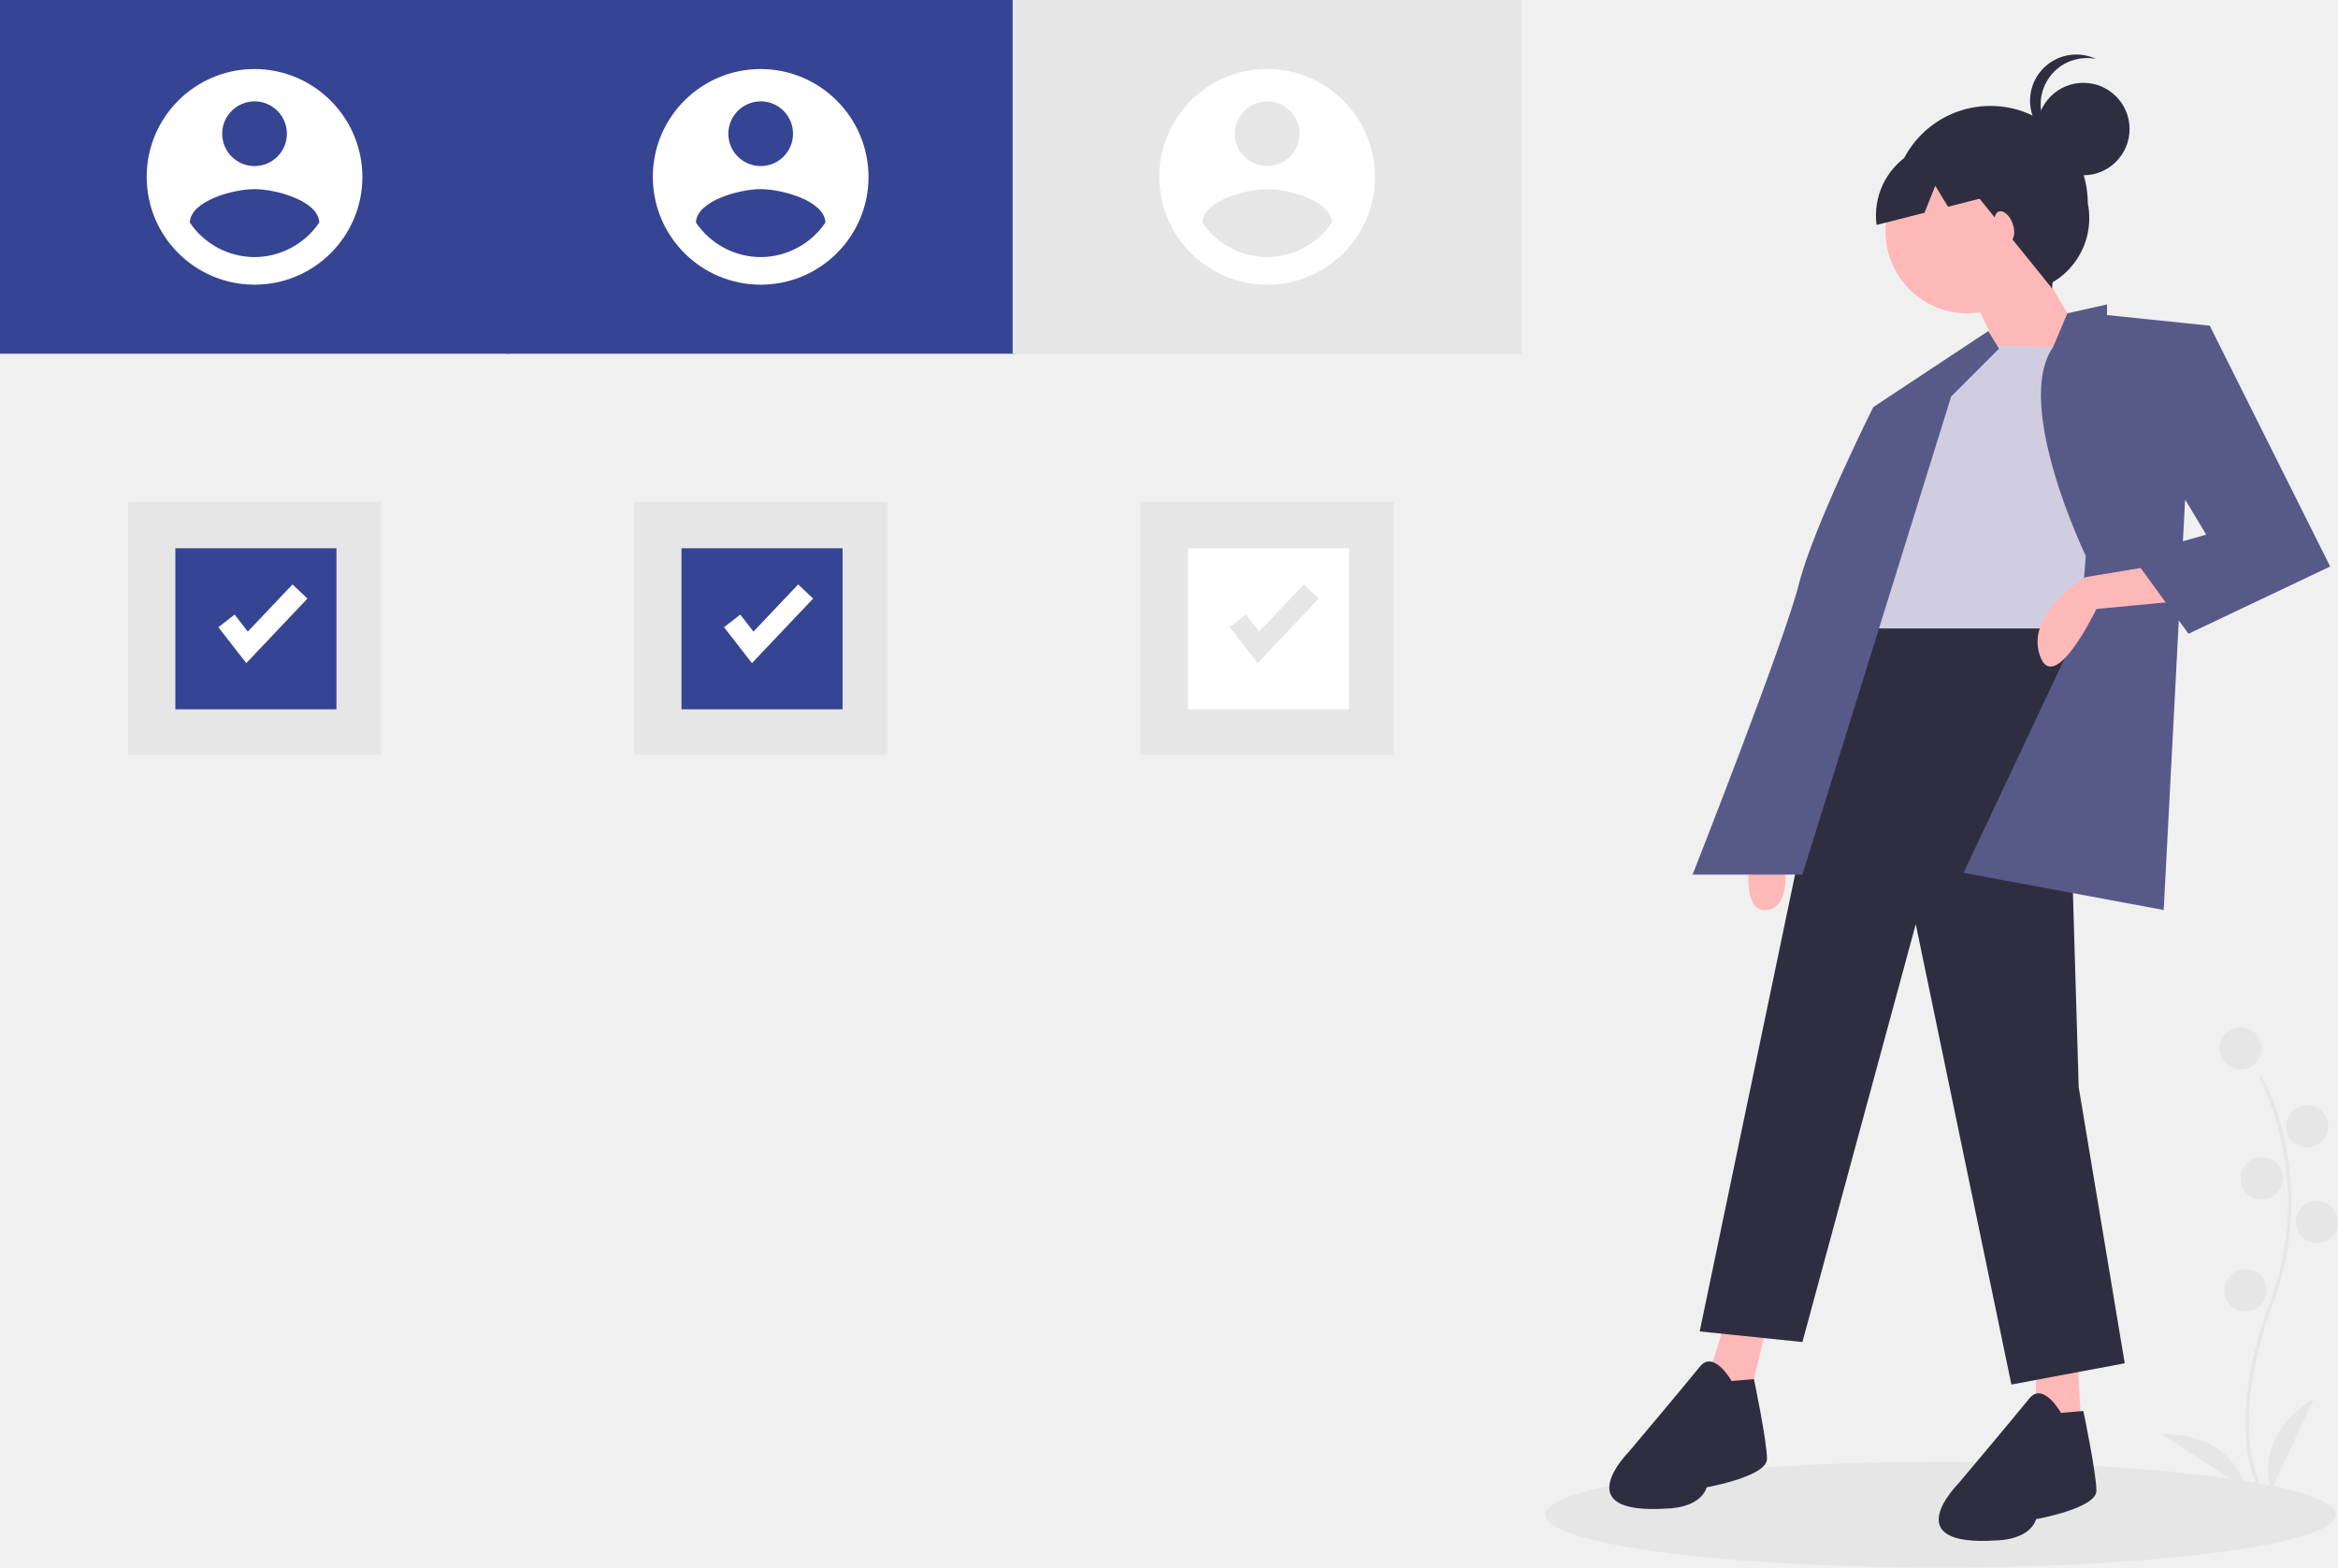
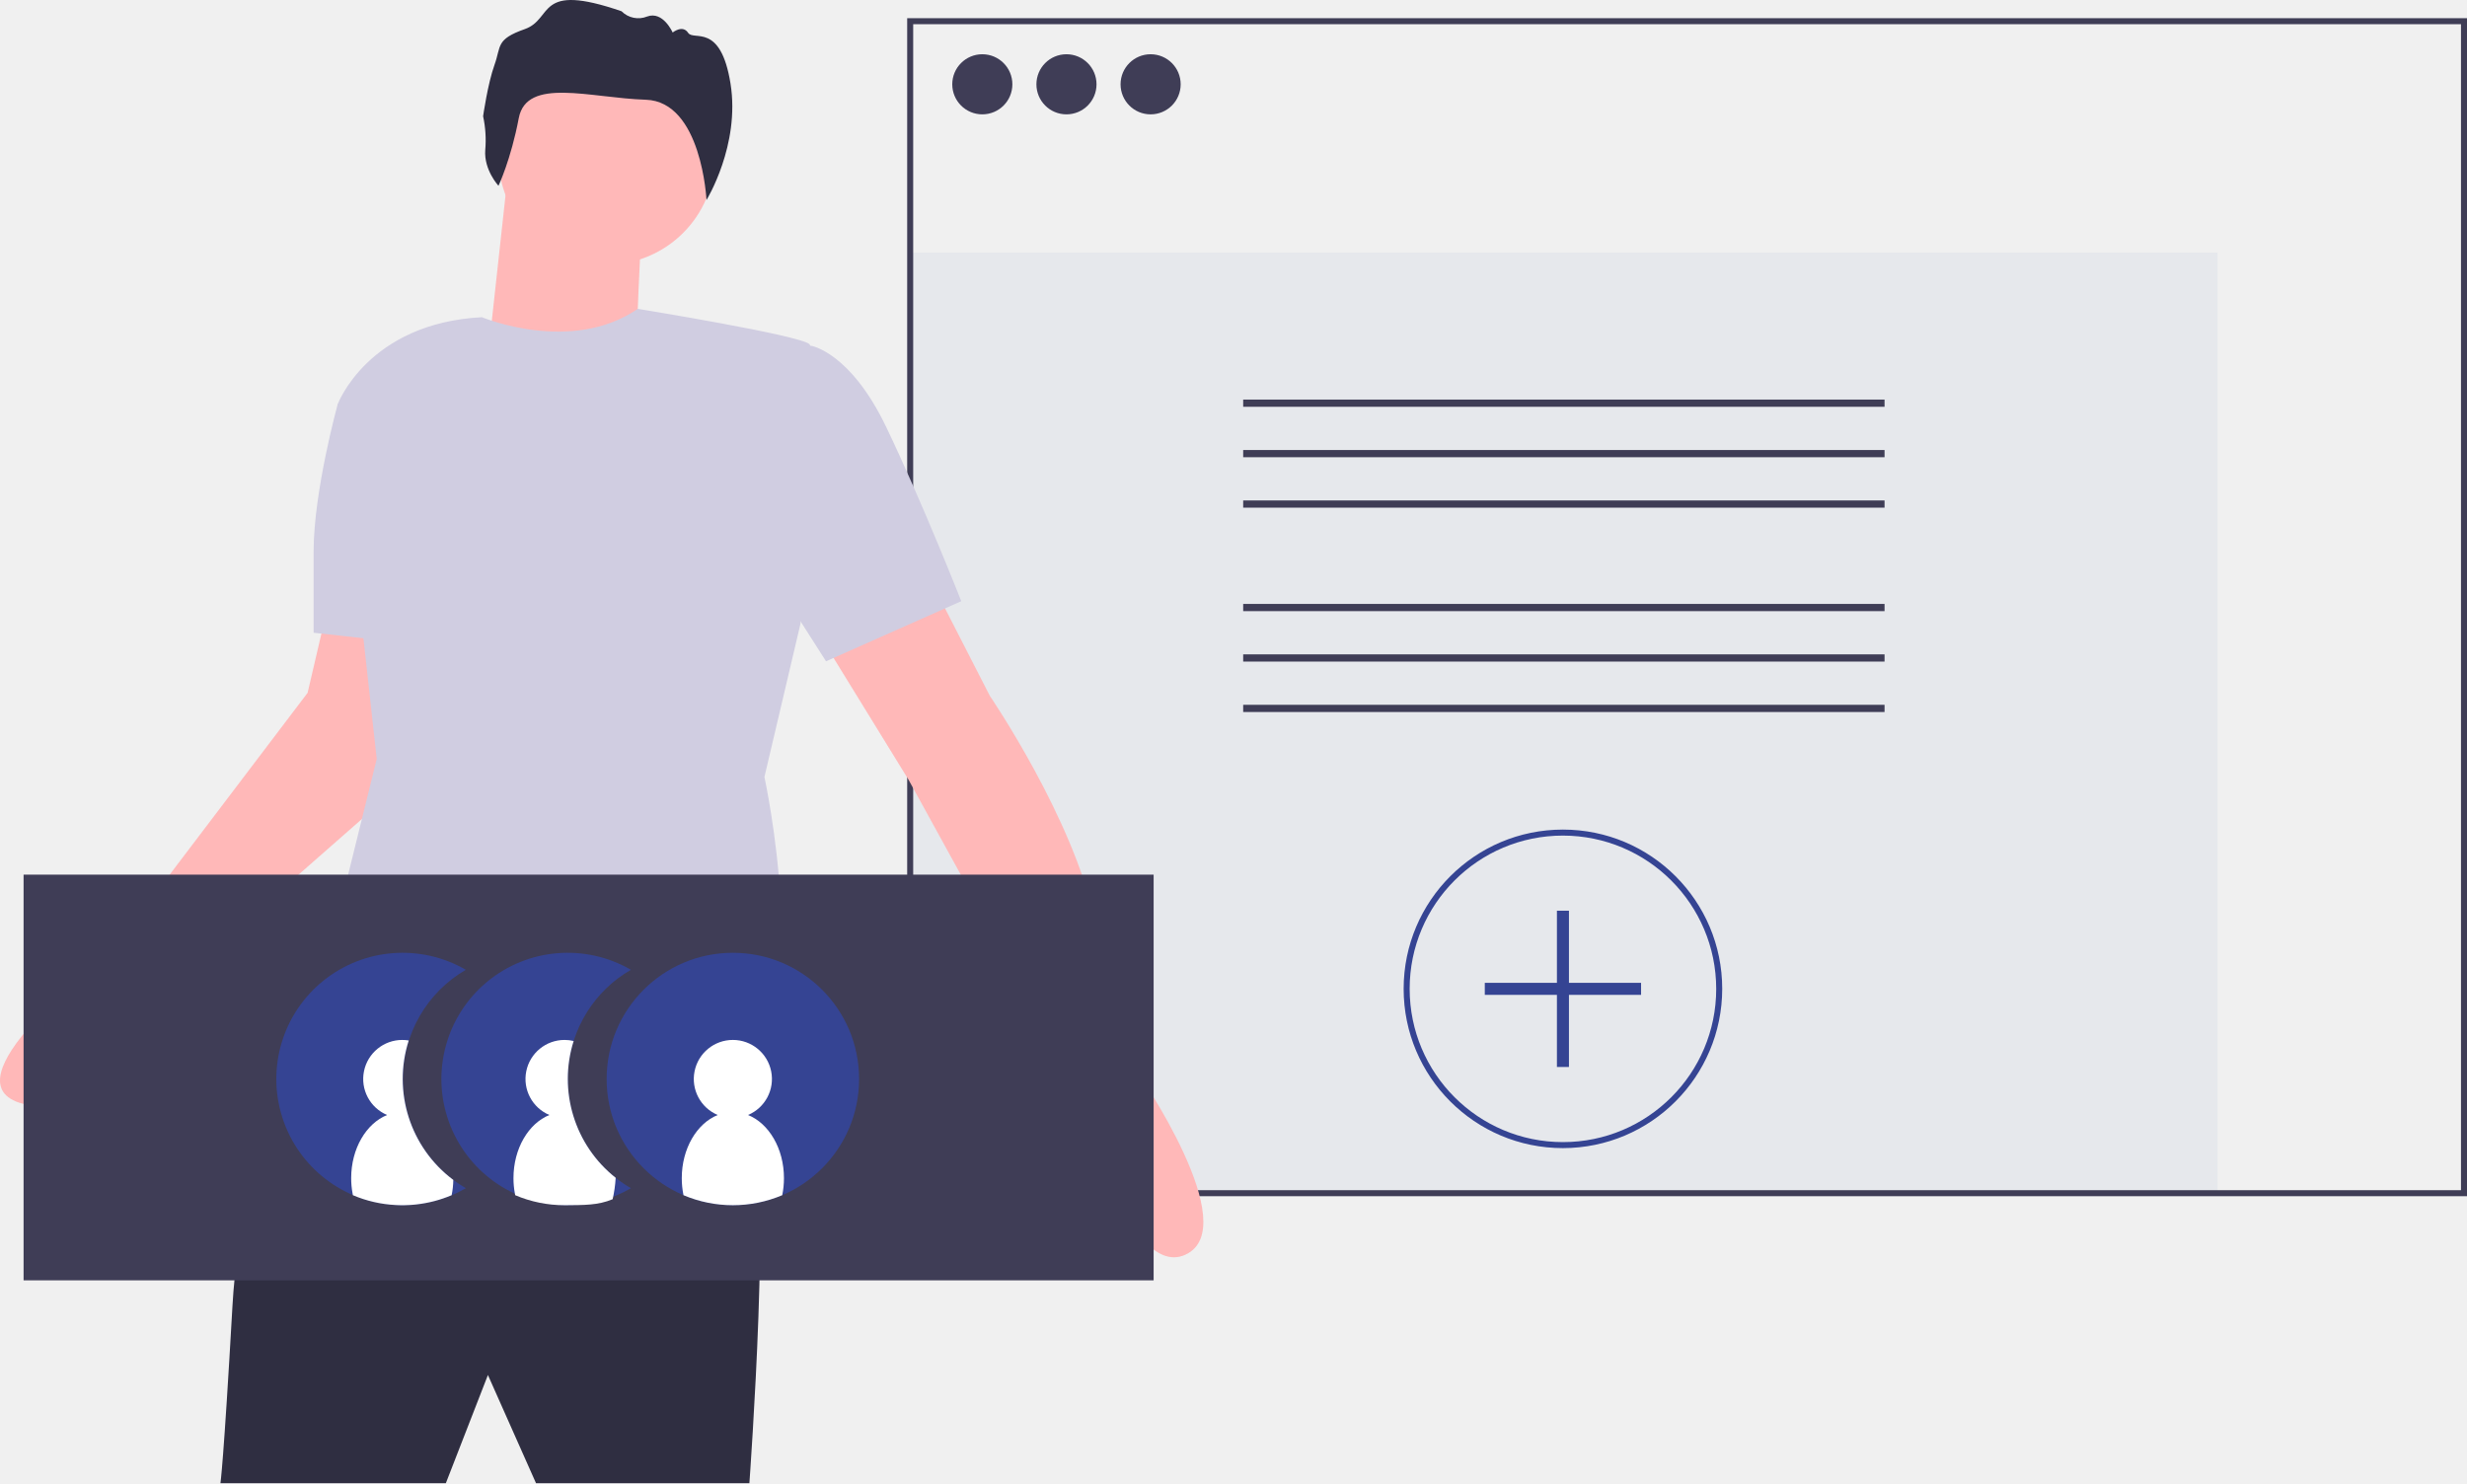
- <svg xmlns="http://www.w3.org/2000/svg" id="f00c0d3c-9629-45bc-9464-54ea79fd6c50" data-name="Layer 1" width="795.25" height="533.327" viewBox="0 0 795.25 533.327">
-   <path d="M970.658,689.918c-.127-.207-3.114-5.194-4.149-15.551-.95-9.501-.339-25.517,7.967-47.857,15.735-42.322-3.626-76.47-3.824-76.81l.955-.554a84.767,84.767,0,0,1,7.997,22.656,98.841,98.841,0,0,1-4.094,55.093c-15.708,42.25-4.03,62.25-3.91,62.448Z" transform="translate(-202.375 -183.3364)" fill="#e6e6e6" />
-   <circle cx="762.13" cy="356.703" r="7.176" fill="#e6e6e6" />
-   <circle cx="784.762" cy="383.199" r="7.176" fill="#e6e6e6" />
-   <circle cx="769.306" cy="400.863" r="7.176" fill="#e6e6e6" />
-   <circle cx="788.074" cy="415.767" r="7.176" fill="#e6e6e6" />
-   <circle cx="763.786" cy="438.951" r="7.176" fill="#e6e6e6" />
-   <path d="M974.993,690.182s-7.176-17.664,14.352-30.912Z" transform="translate(-202.375 -183.3364)" fill="#e6e6e6" />
-   <path d="M966.168,689.862S962.902,671.078,937.625,671.239Z" transform="translate(-202.375 -183.3364)" fill="#e6e6e6" />
-   <ellipse cx="660.061" cy="515.327" rx="134.439" ry="18" fill="#e6e6e6" />
-   <path d="M877.843,285.304l9.841-2.412A25.342,25.342,0,0,0,912.518,252.499v0a33.125,33.125,0,0,0-33.125-33.125h-0A33.125,33.125,0,0,0,846.269,252.499v0A26.323,26.323,0,0,0,877.843,285.304Z" transform="translate(-202.375 -183.3364)" fill="#2f2e41" />
-   <polygon points="691.986 87.309 707.046 113.212 702.829 125.863 681.143 122.248 670.299 99.357 691.986 87.309" fill="#ffb8b8" />
-   <circle cx="708.638" cy="43.903" r="15.722" fill="#2f2e41" />
-   <path d="M896.496,218.806a15.715,15.715,0,0,1,18.797-15.417,15.715,15.715,0,1,0-9.764,29.629A15.709,15.709,0,0,1,896.496,218.806Z" transform="translate(-202.375 -183.3364)" fill="#2f2e41" />
-   <path d="M797.375,477.268s-2.41,16.867,6.024,15.662,6.024-15.662,6.024-15.662Z" transform="translate(-202.375 -183.3364)" fill="#ffb8b8" />
-   <polygon points="586.566 450.555 580.542 469.832 595 475.856 601.024 450.555 586.566 450.555" fill="#ffb8b8" />
-   <polygon points="692.588 463.143 692.356 483.338 707.935 484.954 706.436 458.99 692.588 463.143" fill="#ffb8b8" />
-   <polygon points="629.939 204.777 702.226 207.186 707.046 369.834 722.708 463.808 684.155 471.037 651.625 314.413 613.072 456.579 578.132 452.965 629.939 204.777" fill="#2f2e41" />
-   <path d="M791.351,653.168s-6.024-10.843-10.843-4.819-24.096,28.915-24.096,28.915-21.686,21.686,13.253,19.277c0,0,10.843,0,13.253-7.229,0,0,20.482-3.614,20.482-9.638s-4.438-27.143-4.438-27.143Z" transform="translate(-202.375 -183.3364)" fill="#2f2e41" />
-   <path d="M903.397,664.012s-6.024-10.843-10.843-4.819-24.096,28.915-24.096,28.915-21.686,21.686,13.253,19.277c0,0,10.843,0,13.253-7.229,0,0,20.482-3.614,20.482-9.638s-4.438-27.143-4.438-27.143Z" transform="translate(-202.375 -183.3364)" fill="#2f2e41" />
-   <circle cx="669.095" cy="78.876" r="27.71" fill="#ffb8b8" />
-   <path d="M916.047,301.97l-43.373-1.205-25.301,28.915s-22.891,22.891-12.048,39.758v27.71h69.878l18.072-46.987Z" transform="translate(-202.375 -183.3364)" fill="#d0cde1" />
-   <path d="M911.83,372.451s-24.76-51.457-11.175-70.908l4.913-11.62,13.491-3.012v3.614l34.939,3.614-8.434,60.24-7.229,138.552-68.071-12.65,39.758-84.336Z" transform="translate(-202.375 -183.3364)" fill="#575a89" />
-   <path d="M878.698,295.946l-39.156,25.903s-20.482,40.963-25.301,60.24-36.144,98.793-36.144,98.793h37.349L866.048,318.235l16.265-16.265Z" transform="translate(-202.375 -183.3364)" fill="#575a89" />
-   <path d="M933.517,376.065l-21.686,3.614s-20.482,12.048-15.662,26.506,19.277-15.662,19.277-15.662l25.301-2.41Z" transform="translate(-202.375 -183.3364)" fill="#ffb8b8" />
-   <polygon points="741.985 115.622 751.623 110.803 792.586 192.729 744.394 215.62 725.118 189.115 750.418 181.886 732.346 151.766 741.985 115.622" fill="#575a89" />
-   <path d="M889.517,229.364,868.317,225.488,852.029,235.725a24.726,24.726,0,0,0-11.36,24.145l16.32-4.158,3.644-9.171,4.363,7.131,10.717-2.731,24.671,30.548,1.978-29.51Z" transform="translate(-202.375 -183.3364)" fill="#2f2e41" />
-   <ellipse cx="884.12" cy="260.405" rx="3.012" ry="5.422" transform="translate(-238.1424 134.3925) rotate(-19.97743)" fill="#ffb8b8" />
-   <rect x="43.534" y="170.713" width="86.09" height="86.09" fill="#e6e6e6" />
-   <rect x="59.649" y="186.532" width="54.785" height="54.785" fill="#354493" />
-   <rect width="173.159" height="120.331" fill="#354493" />
-   <path d="M288.954,206.815a36.686,36.686,0,1,0,36.686,36.686A36.794,36.794,0,0,0,288.954,206.815Zm0,11.006a11.006,11.006,0,1,1-11.006,11.006,11.043,11.043,0,0,1,11.006-11.006Zm0,52.983A26.726,26.726,0,0,1,266.943,259.058c.176-7.337,14.674-11.376,22.012-11.376s21.835,4.039,22.012,11.376a26.77,26.77,0,0,1-22.012,11.747Z" transform="translate(-202.375 -183.3364)" fill="#fff" />
-   <rect x="215.693" y="170.713" width="86.09" height="86.09" fill="#e6e6e6" />
-   <rect x="231.807" y="186.532" width="54.785" height="54.785" fill="#354493" />
-   <rect x="172.159" width="173.159" height="120.331" fill="#354493" />
-   <path d="M461.113,206.815A36.686,36.686,0,1,0,497.799,243.502,36.794,36.794,0,0,0,461.113,206.815Zm0,11.006A11.006,11.006,0,1,1,450.107,228.827a11.043,11.043,0,0,1,11.006-11.006Zm0,52.983A26.726,26.726,0,0,1,439.101,259.058c.176-7.337,14.674-11.376,22.012-11.376s21.835,4.039,22.012,11.376a26.77,26.77,0,0,1-22.012,11.747Z" transform="translate(-202.375 -183.3364)" fill="#fff" />
-   <rect x="344.436" width="173.159" height="120.331" fill="#e6e6e6" />
-   <path d="M633.39,206.815a36.686,36.686,0,1,0,36.686,36.686A36.794,36.794,0,0,0,633.39,206.815Zm0,11.006a11.006,11.006,0,1,1-11.006,11.006,11.043,11.043,0,0,1,11.006-11.006Zm0,52.983A26.726,26.726,0,0,1,611.379,259.058c.176-7.337,14.674-11.376,22.012-11.376s21.835,4.039,22.012,11.376a26.77,26.77,0,0,1-22.012,11.747Z" transform="translate(-202.375 -183.3364)" fill="#fff" />
-   <rect x="387.97" y="170.713" width="86.09" height="86.09" fill="#e6e6e6" />
-   <rect x="404.084" y="186.532" width="54.785" height="54.785" fill="#fff" />
-   <polygon points="83.771 225.601 74.27 213.385 79.795 209.087 84.293 214.871 99.491 198.829 104.573 203.643 83.771 225.601" fill="#fff" />
-   <polygon points="255.771 225.601 246.27 213.385 251.795 209.087 256.293 214.871 271.491 198.829 276.573 203.643 255.771 225.601" fill="#fff" />
-   <polygon points="427.77 225.601 418.27 213.385 423.795 209.087 428.294 214.871 443.491 198.829 448.573 203.643 427.77 225.601" fill="#e6e6e6" />
+ <svg xmlns="http://www.w3.org/2000/svg" id="bc3896d4-aa68-4b30-a574-b72c1cf64d5a" data-name="Layer 1" width="990.847" height="595.768" viewBox="0 0 990.847 595.768">
+   <rect x="365.567" y="101.46" width="525.09" height="377.823" fill="#e6e8ec" />
+   <path d="M1095.423,632.606H468.937V159.421h626.487Zm-624.072-2.414h621.658v-468.356H471.351Z" transform="translate(-104.5765 -152.1158)" fill="#3f3d56" />
+   <circle cx="394.538" cy="33.862" r="12.071" fill="#3f3d56" />
+   <circle cx="428.337" cy="33.862" r="12.071" fill="#3f3d56" />
+   <circle cx="462.136" cy="33.862" r="12.071" fill="#3f3d56" />
+   <rect x="499.312" y="160.503" width="257.6" height="2.894" fill="#3f3d56" />
+   <rect x="499.312" y="180.764" width="257.6" height="2.894" fill="#3f3d56" />
+   <rect x="499.312" y="201.024" width="257.6" height="2.894" fill="#3f3d56" />
+   <rect x="499.312" y="242.586" width="257.6" height="2.894" fill="#3f3d56" />
+   <rect x="499.312" y="262.847" width="257.6" height="2.894" fill="#3f3d56" />
+   <rect x="499.312" y="283.107" width="257.6" height="2.894" fill="#3f3d56" />
+   <path d="M732.314,613.292a63.976,63.976,0,1,1,63.976-63.976A64.048,64.048,0,0,1,732.314,613.292Zm0-125.539a61.562,61.562,0,1,0,61.562,61.562A61.633,61.633,0,0,0,732.314,487.753Z" transform="translate(-104.5765 -152.1158)" fill="#354493" />
+   <polygon points="659.122 394.786 630.152 394.786 630.152 365.815 625.323 365.815 625.323 394.786 596.353 394.786 596.353 399.614 625.323 399.614 625.323 428.585 630.152 428.585 630.152 399.614 659.122 399.614 659.122 394.786" fill="#354493" />
+   <path d="M226.913,584.925s-25.349,27.763-28.97,91.74-4.828,71.219-4.828,71.219h90.533L300.546,704.429l19.314,43.456H405.564s9.657-132.781,0-136.403S226.913,584.925,226.913,584.925Z" transform="translate(-104.5765 -152.1158)" fill="#2f2e41" />
+   <circle cx="243.65" cy="62.832" r="43.456" fill="#ffb8b8" />
+   <path d="M308.996,217.966l-8.45,77.255,59.148,7.243s2.414-67.598,3.621-70.012S308.996,217.966,308.996,217.966Z" transform="translate(-104.5765 -152.1158)" fill="#ffb8b8" />
+   <path d="M476.783,382.132l25.349,49.491s33.799,49.491,42.249,90.533,16.899,60.355,16.899,60.355S604.736,645.28,580.594,656.144s-44.663-70.012-44.663-70.012L469.54,465.422l-38.627-62.769Z" transform="translate(-104.5765 -152.1158)" fill="#ffb8b8" />
+   <path d="M236.57,394.203l-8.45,36.213-79.669,105.018s-63.976,48.284-37.42,59.148,59.148-43.456,59.148-43.456L269.161,464.215l-4.828-70.012Z" transform="translate(-104.5765 -152.1158)" fill="#ffb8b8" />
+   <path d="M298.132,279.528s35.847,15.029,62.586-3.35c0,0,65.367,10.592,68.988,14.213s-3.621,112.261-3.621,112.261L411.6,464.215s20.521,94.154-9.657,118.296l6.036,32.592s-133.988,9.657-187.101-22.935l9.657-32.592,25.349-102.604L240.191,314.534S252.262,281.942,298.132,279.528Z" transform="translate(-104.5765 -152.1158)" fill="#d0cde1" />
+   <path d="M398.925,295.824l31.385-4.828s15.692,2.414,30.178,32.592,30.178,70.012,30.178,70.012L436.345,417.741l-44.663-70.012Z" transform="translate(-104.5765 -152.1158)" fill="#d0cde1" />
+   <path d="M247.433,308.499l-7.243,6.036s-9.657,35.006-9.657,59.148V406.274l43.456,4.828Z" transform="translate(-104.5765 -152.1158)" fill="#d0cde1" />
+   <path d="M304.783,226.741s-5.907-6.379-5.309-14.364a45.533,45.533,0,0,0-.862-13.575s1.849-13.07,4.579-20.646.429-10.212,12.163-14.348,4.264-19.093,38.861-7.171a9.465,9.465,0,0,0,10.294,2.106c6.387-2.339,10.237,6.436,10.237,6.436s3.984-3.269,6.22.13,13.048-4.347,17.013,20.376-9.646,46.771-9.646,46.771-1.91-39.563-24.379-40.281-47.878-9.228-51.029,7.432S304.783,226.741,304.783,226.741Z" transform="translate(-104.5765 -152.1158)" fill="#2f2e41" />
+   <rect x="9.472" y="351.33" width="453.871" height="162.959" fill="#3f3d56" />
+   <path d="M275.59,635.345c-.05.009-.1.019-.15.028-1.191.218-2.392.409-3.611.54-.41.048-.833.085-1.243.121-.422.036-.833.072-1.255.097-.688.048-1.388.072-2.088.085-.302.012-.616.012-.917.012h-.181c-.374,0-.748,0-1.123-.012-.326-.012-.652-.024-.966-.036-.181,0-.362-.012-.531-.024a50.699,50.699,0,1,1,28.15-94.492,50.696,50.696,0,0,0,0,87.732A50.469,50.469,0,0,1,275.59,635.345Z" transform="translate(-104.5765 -152.1158)" fill="#354493" />
+   <path d="M351.848,625.206a49.514,49.514,0,0,0,6.132,4.189,50.432,50.432,0,0,1-25.349,6.832H331.979A50.7,50.7,0,1,1,357.98,541.663a50.602,50.602,0,0,0-6.132,83.544Z" transform="translate(-104.5765 -152.1158)" fill="#354493" />
+   <path d="M449.623,585.529a50.698,50.698,0,1,1-50.698-50.698A50.693,50.693,0,0,1,449.623,585.529Z" transform="translate(-104.5765 -152.1158)" fill="#354493" />
+   <path d="M419.446,625.363a33.972,33.972,0,0,1-.688,6.832,50.796,50.796,0,0,1-39.665,0,33.971,33.971,0,0,1-.688-6.832c0-11.926,6.072-22.006,14.437-25.373a15.692,15.692,0,1,1,12.168,0C413.374,603.358,419.446,613.437,419.446,625.363Z" transform="translate(-104.5765 -152.1158)" fill="#fff" />
+   <path d="M351.848,625.206v.157a51.813,51.813,0,0,1-1.207,8.45c-5.903,2.511-11.866,2.33-18.662,2.414h-.652a50.496,50.496,0,0,1-19.833-4.032,5.245,5.245,0,0,1-.109-.628,32.494,32.494,0,0,1-.579-6.205c0-11.926,6.072-22.006,14.437-25.373a15.69,15.69,0,0,1,6.084-30.153,15.149,15.149,0,0,1,3.645.435,50.644,50.644,0,0,0,16.875,54.935Z" transform="translate(-104.5765 -152.1158)" fill="#fff" />
+   <path d="M286.64,626.063a32.556,32.556,0,0,1-.664,6.132,50.518,50.518,0,0,1-14.147,3.718c-.41.048-.833.085-1.243.121-.422.036-.833.072-1.255.097-.688.048-1.388.072-2.088.085-.145.012-.302.012-.447.012h-.652c-.374,0-.748,0-1.123-.012-.326-.012-.652-.024-.966-.036-.181,0-.362-.012-.531-.024a50.252,50.252,0,0,1-17.213-3.959.205.205,0,0,1-.012-.085,3.93,3.93,0,0,1-.097-.543,32.493,32.493,0,0,1-.579-6.205c0-11.926,6.072-22.006,14.437-25.373a15.69,15.69,0,0,1,6.084-30.153,15.371,15.371,0,0,1,2.595.217,50.645,50.645,0,0,0,17.901,56.01Z" transform="translate(-104.5765 -152.1158)" fill="#fff" />
</svg>
